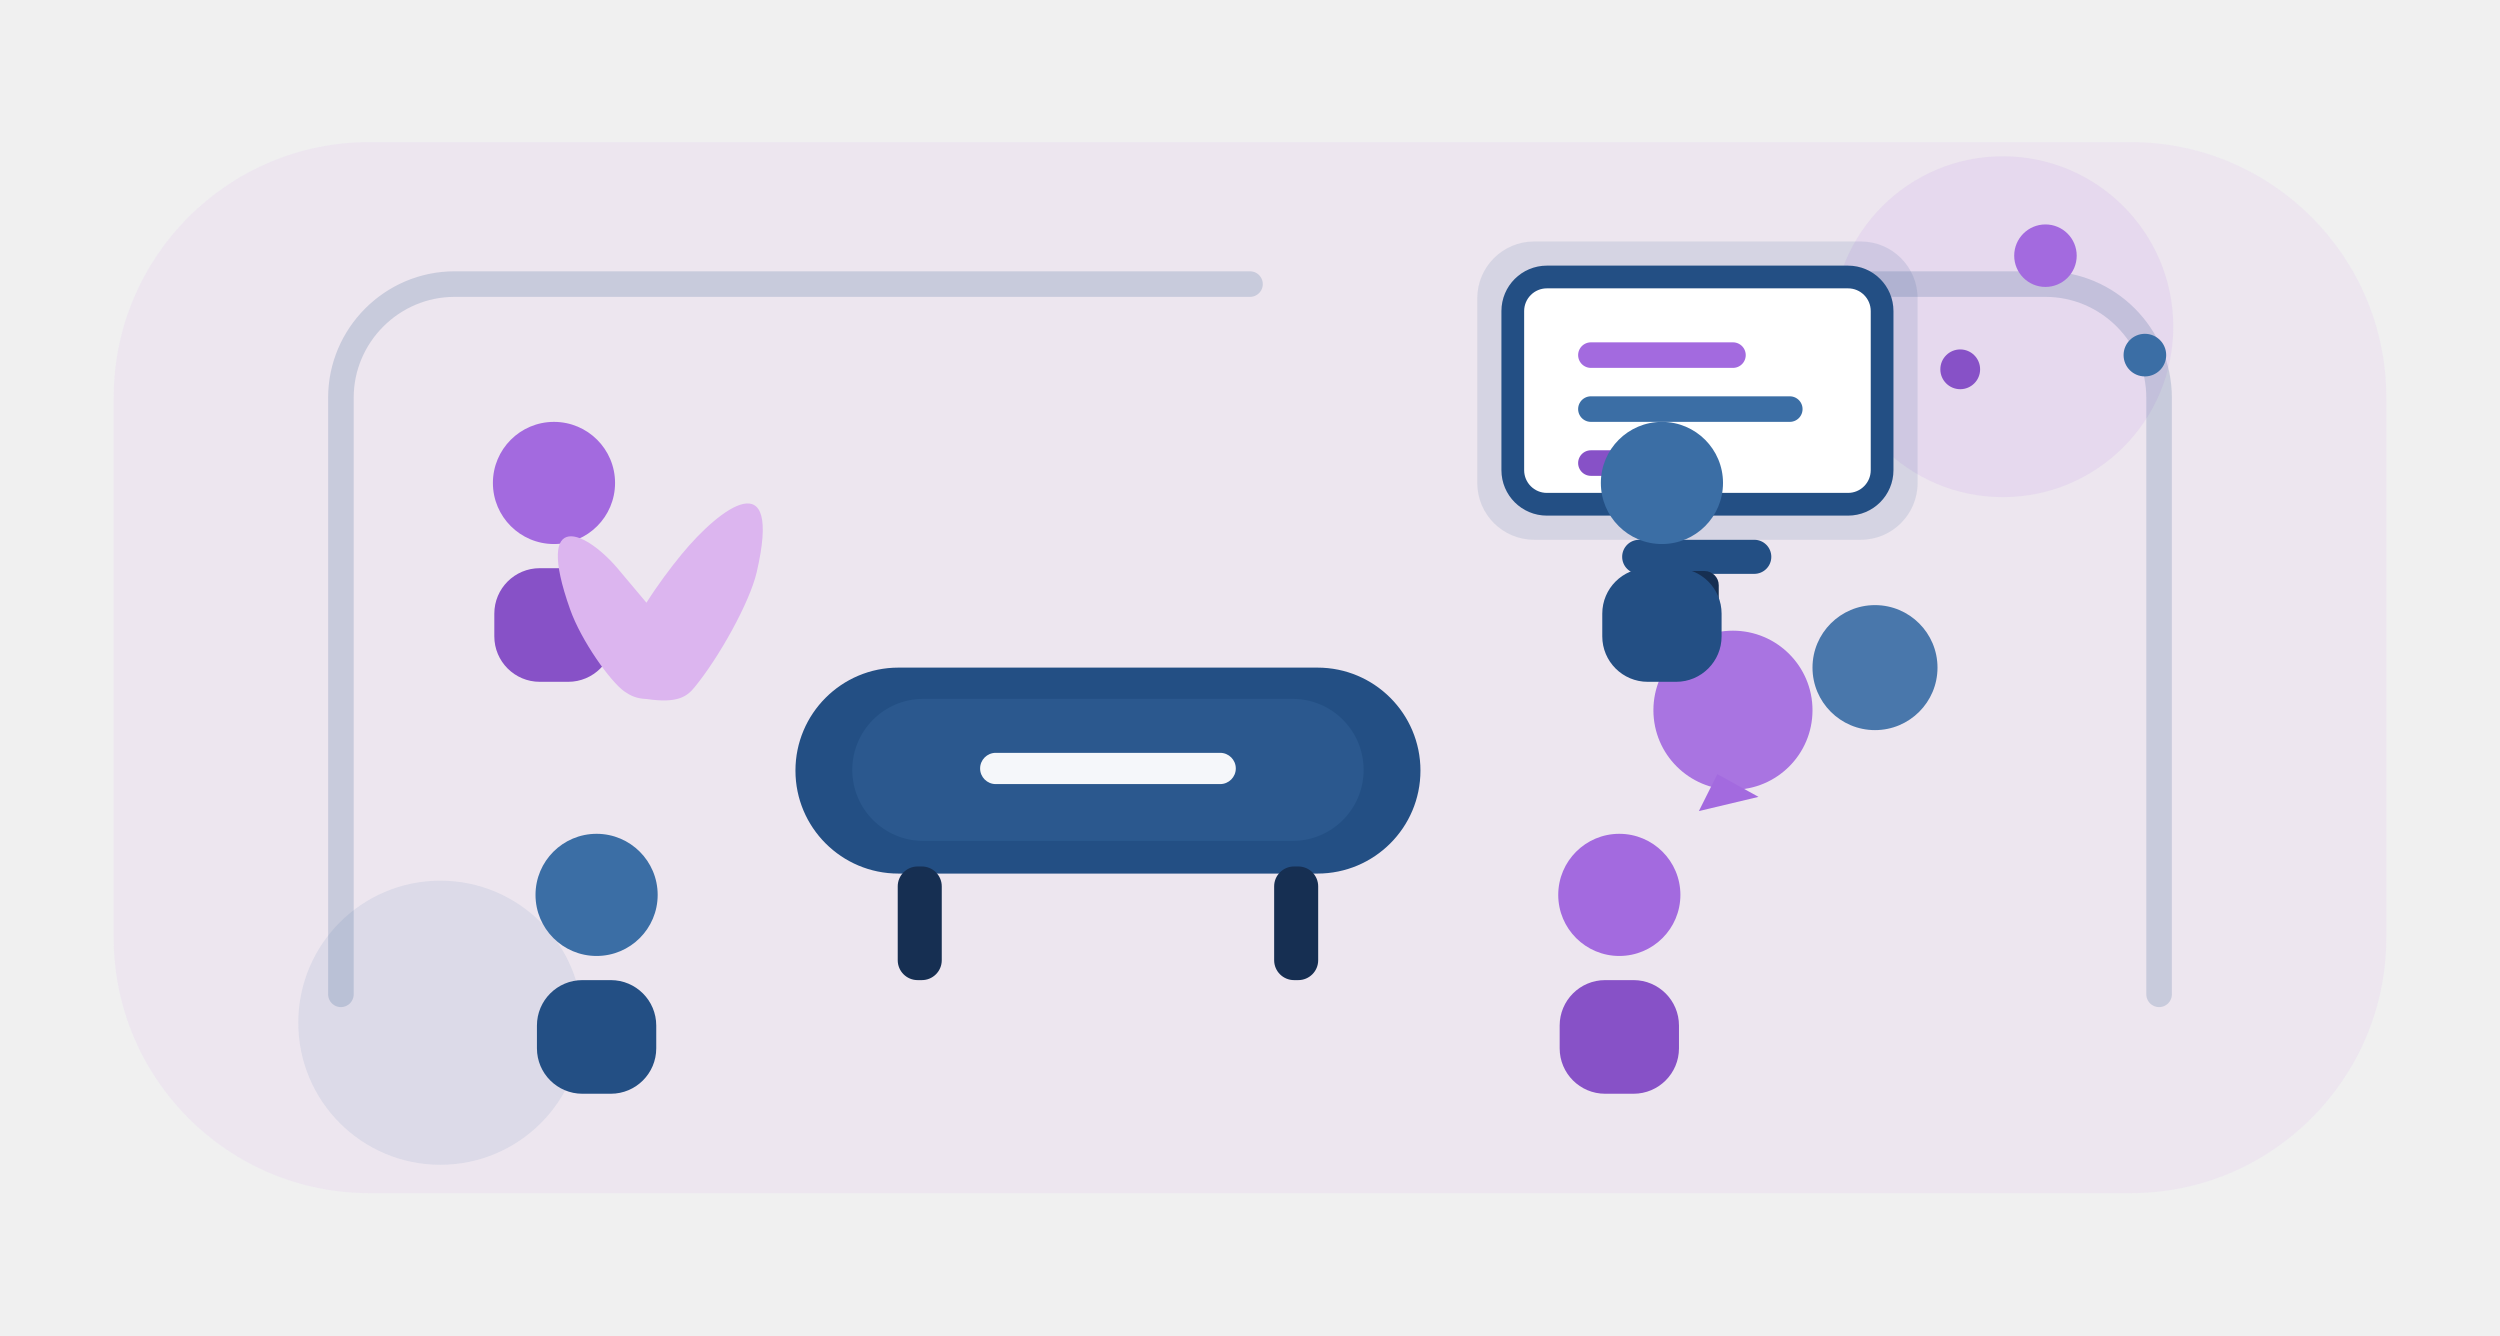
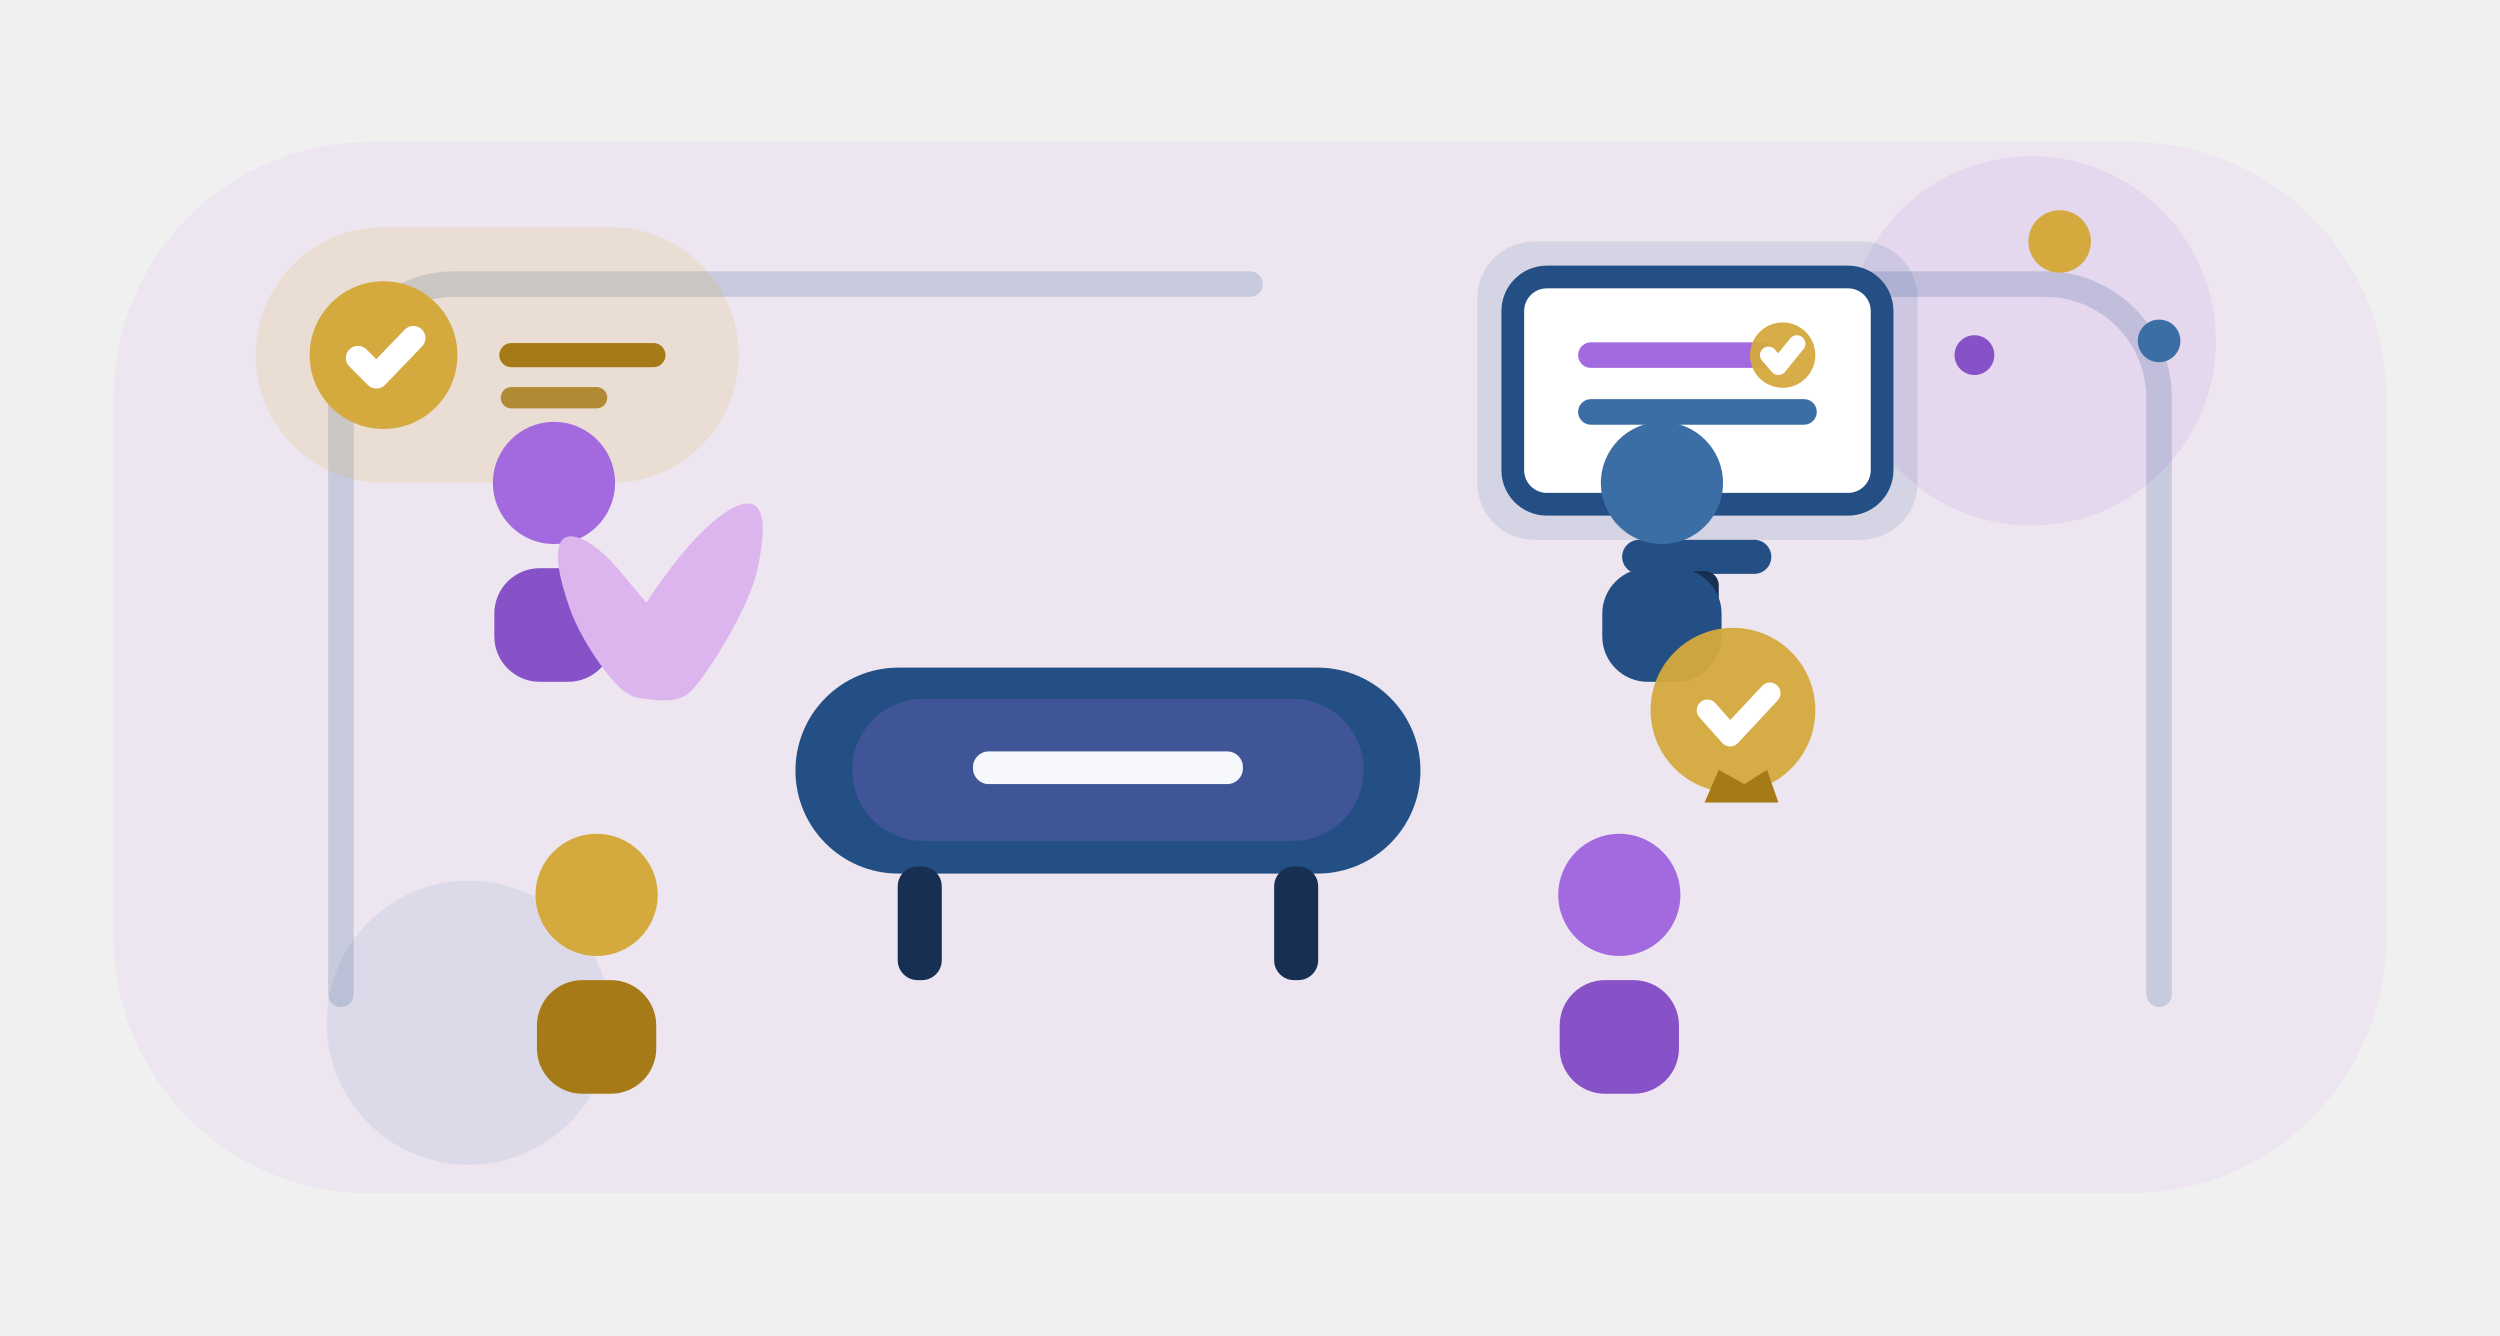
<svg xmlns="http://www.w3.org/2000/svg" viewBox="0 0 176 94" fill="none">
  <defs>
    <style>
      .primary-light { fill: #3b6ea5; }
      .primary-main  { fill: #234f84; }
      .primary-dark  { fill: #162f52; }

      .secondary-light { fill: #dcb5ef; }
      .secondary-main  { fill: #a36adf; }
      .secondary-dark  { fill: #8751c7; }
+ 
+       .gold-light { fill: #f2d48a; }
+       .gold-main  { fill: #d4a93d; }
+       .gold-dark  { fill: #a67b17; }
    </style>
  </defs>
-   <rect x="8" y="10" width="160" height="74" rx="18" class="secondary-light" opacity="0.16" />
-   <circle cx="141" cy="23" r="12" class="secondary-main" opacity="0.10" />
-   <circle cx="31" cy="72" r="10" class="primary-light" opacity="0.10" />
+   <rect x="8" y="10" width="160" height="74" rx="18" class="secondary-light" opacity="0.18" />
+   <circle cx="143" cy="24" r="13" class="secondary-main" opacity="0.12" />
+   <circle cx="33" cy="72" r="10" class="primary-light" opacity="0.10" />
  <g transform="translate(24,20)">
    <path d="M0 50V8C0 3.6 3.6 0 8 0H64" stroke="#234f84" stroke-width="1.8" stroke-linecap="round" opacity="0.18" />
    <path d="M104 0H120C124.4 0 128 3.6 128 8V50" stroke="#234f84" stroke-width="1.8" stroke-linecap="round" opacity="0.18" />
  </g>
+   <g transform="translate(18,16)">
+     <rect x="0" y="0" width="34" height="18" rx="9" class="gold-main" opacity="0.16" />
+     <circle cx="9" cy="9" r="5.2" class="gold-main" />
+     <path d="M7.2 9.2L8.5 10.5L11.1 7.8" stroke="white" stroke-width="1.7" stroke-linecap="round" stroke-linejoin="round" />
+     <path d="M18 9H28" stroke="#a67b17" stroke-width="1.7" stroke-linecap="round" />
+     <path d="M18 12H24" stroke="#a67b17" stroke-width="1.5" stroke-linecap="round" opacity="0.85" />
+   </g>
  <g transform="translate(104,17)">
    <rect x="0" y="0" width="31" height="21" rx="4" class="primary-main" opacity="0.12" />
    <rect x="2.5" y="2.5" width="26" height="16" rx="2.4" fill="white" stroke="#234f84" stroke-width="1.6" />
-     <path d="M8 8H18" stroke="#a36adf" stroke-width="1.8" stroke-linecap="round" />
-     <path d="M8 11.8H22" stroke="#3b6ea5" stroke-width="1.8" stroke-linecap="round" />
-     <path d="M8 15.6H16" stroke="#8751c7" stroke-width="1.8" stroke-linecap="round" />
+     <path d="M8 8H20" stroke="#a36adf" stroke-width="1.8" stroke-linecap="round" />
+     <path d="M8 12H23" stroke="#3b6ea5" stroke-width="1.8" stroke-linecap="round" />
+     <circle cx="21.5" cy="8" r="2.3" class="gold-main" opacity="0.95" />
+     <path d="M20.5 8L21.2 8.8L22.5 7.2" stroke="white" stroke-width="1.2" stroke-linecap="round" stroke-linejoin="round" />
    <rect x="10.2" y="21" width="10.5" height="2.4" rx="1.2" class="primary-main" />
    <rect x="13.8" y="23.2" width="3.2" height="4.4" rx="1" class="primary-dark" />
  </g>
-   <g transform="translate(122,50)">
-     <circle cx="0" cy="0" r="5.6" class="secondary-main" opacity="0.92" />
-     <circle cx="10" cy="-3" r="4.4" class="primary-light" opacity="0.92" />
-     <path d="M-2.4 7.1L-1.1 4.5L1.8 6.1Z" class="secondary-main" />
-   </g>
  <g transform="translate(56,39)">
    <rect x="0" y="8" width="44" height="14.5" rx="7.25" class="primary-main" />
-     <rect x="4" y="10.2" width="36" height="10" rx="5" class="primary-light" opacity="0.30" />
-     <rect x="13" y="14" width="18" height="2.2" rx="1.1" fill="white" opacity="0.95" />
+     <rect x="4" y="10.2" width="36" height="10" rx="5" class="secondary-main" opacity="0.22" />
+     <rect x="12.5" y="13.9" width="19" height="2.3" rx="1.1" fill="white" opacity="0.96" />
    <rect x="7.2" y="22" width="3.1" height="8" rx="1.4" class="primary-dark" />
    <rect x="33.7" y="22" width="3.1" height="8" rx="1.4" class="primary-dark" />
  </g>
  <g transform="translate(39,34)">
    <circle cx="0" cy="0" r="4.3" class="secondary-main" />
    <rect x="-4.2" y="6" width="8.4" height="8" rx="3.2" class="secondary-dark" />
-     <circle cx="3" cy="29" r="4.3" class="primary-light" />
-     <rect x="-1.2" y="35" width="8.4" height="8" rx="3.2" class="primary-main" />
+     <circle cx="3" cy="29" r="4.3" class="gold-main" />
+     <rect x="-1.2" y="35" width="8.4" height="8" rx="3.2" class="gold-dark" />
    <circle cx="78" cy="0" r="4.3" class="primary-light" />
    <rect x="73.8" y="6" width="8.4" height="8" rx="3.2" class="primary-main" />
    <circle cx="75" cy="29" r="4.3" class="secondary-main" />
    <rect x="70.8" y="35" width="8.4" height="8" rx="3.2" class="secondary-dark" />
  </g>
+   <g transform="translate(122,50)">
+     <circle cx="0" cy="0" r="5.8" class="gold-main" opacity="0.95" />
+     <path d="M-1.8 0L-0.2 1.8L2.6-1.2" stroke="white" stroke-width="1.5" stroke-linecap="round" stroke-linejoin="round" />
+     <path d="M-2 6.5L-1 4.2L0.8 5.2L2.4 4.2L3.2 6.5" class="gold-dark" />
+   </g>
  <g transform="translate(4,-2)">
    <path class="secondary-light" d="m43.98,41.03c-.78.95-1.68,2.15-2.47,3.4-.65-.78-1.28-1.52-1.8-2.14-2.4-2.98-6.15-4.63-3.57,2.62.77,2.18,2.83,5.08,3.82,5.77.42.29.83.5,1.55.53,0,0,0,0,.01,0,2.22.33,2.86-.2,3.37-.82,1.71-2.07,3.89-5.98,4.38-8.1,1.82-7.83-2.55-4.59-5.29-1.26Z" />
  </g>
-   <g transform="translate(144,18)">
-     <circle cx="0" cy="0" r="2.2" class="secondary-main" />
+   <g transform="translate(145,17)">
+     <circle cx="0" cy="0" r="2.2" class="gold-main" />
    <circle cx="7" cy="7" r="1.5" class="primary-light" />
    <circle cx="-6" cy="8" r="1.4" class="secondary-dark" />
  </g>
</svg>
